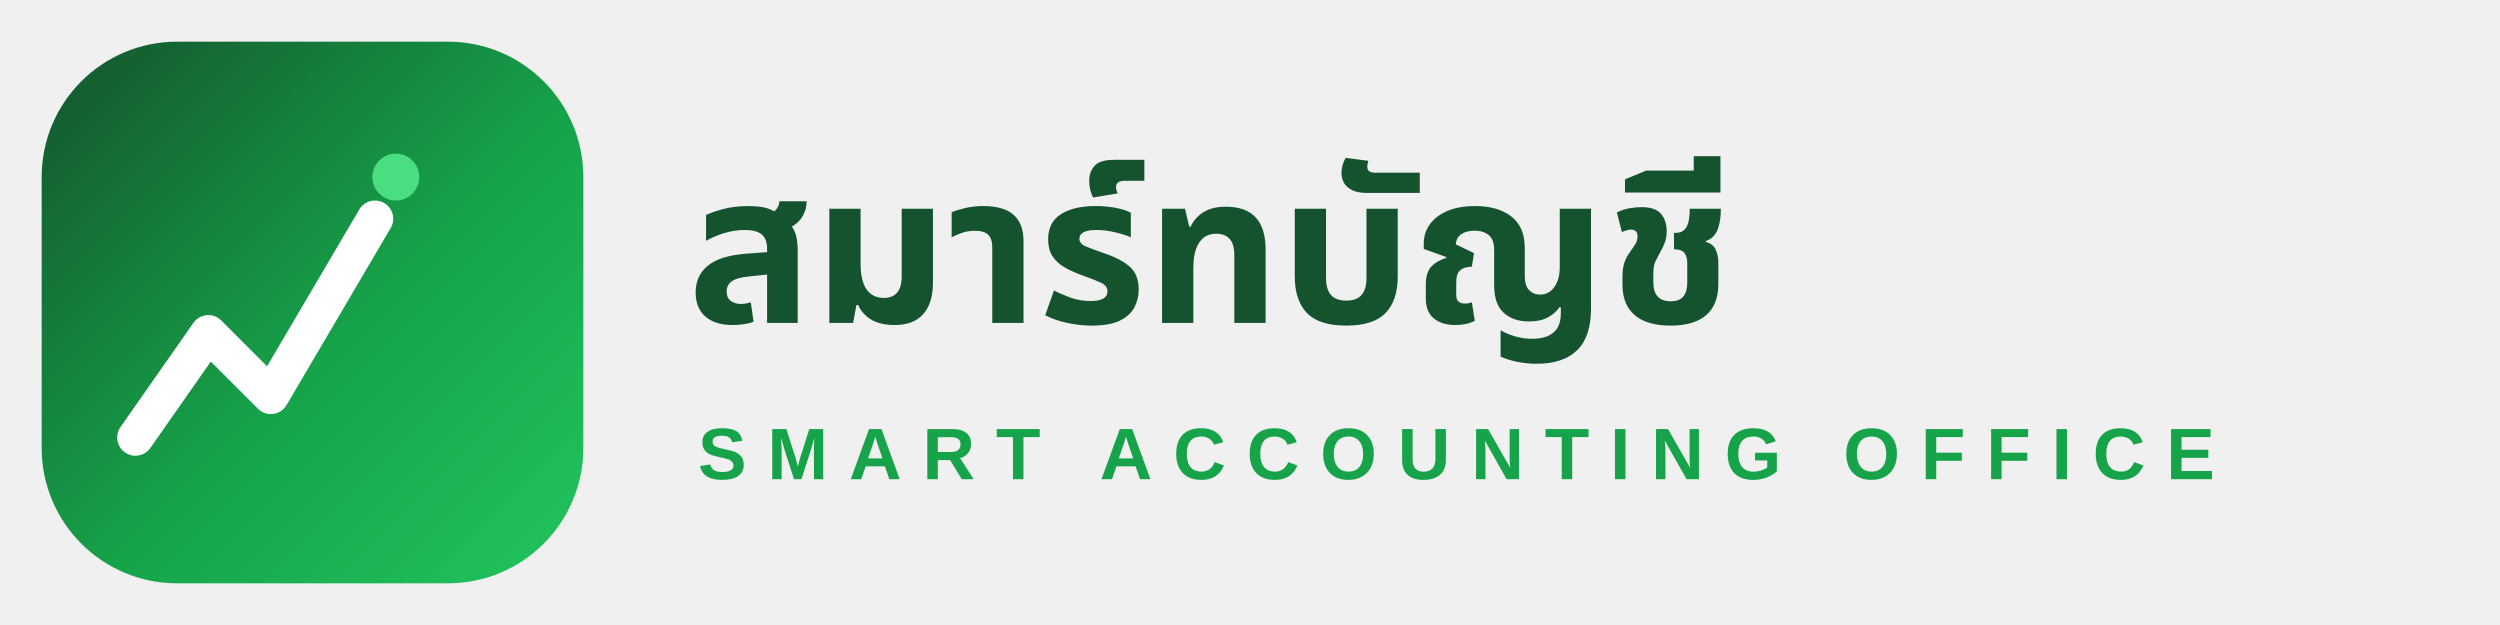
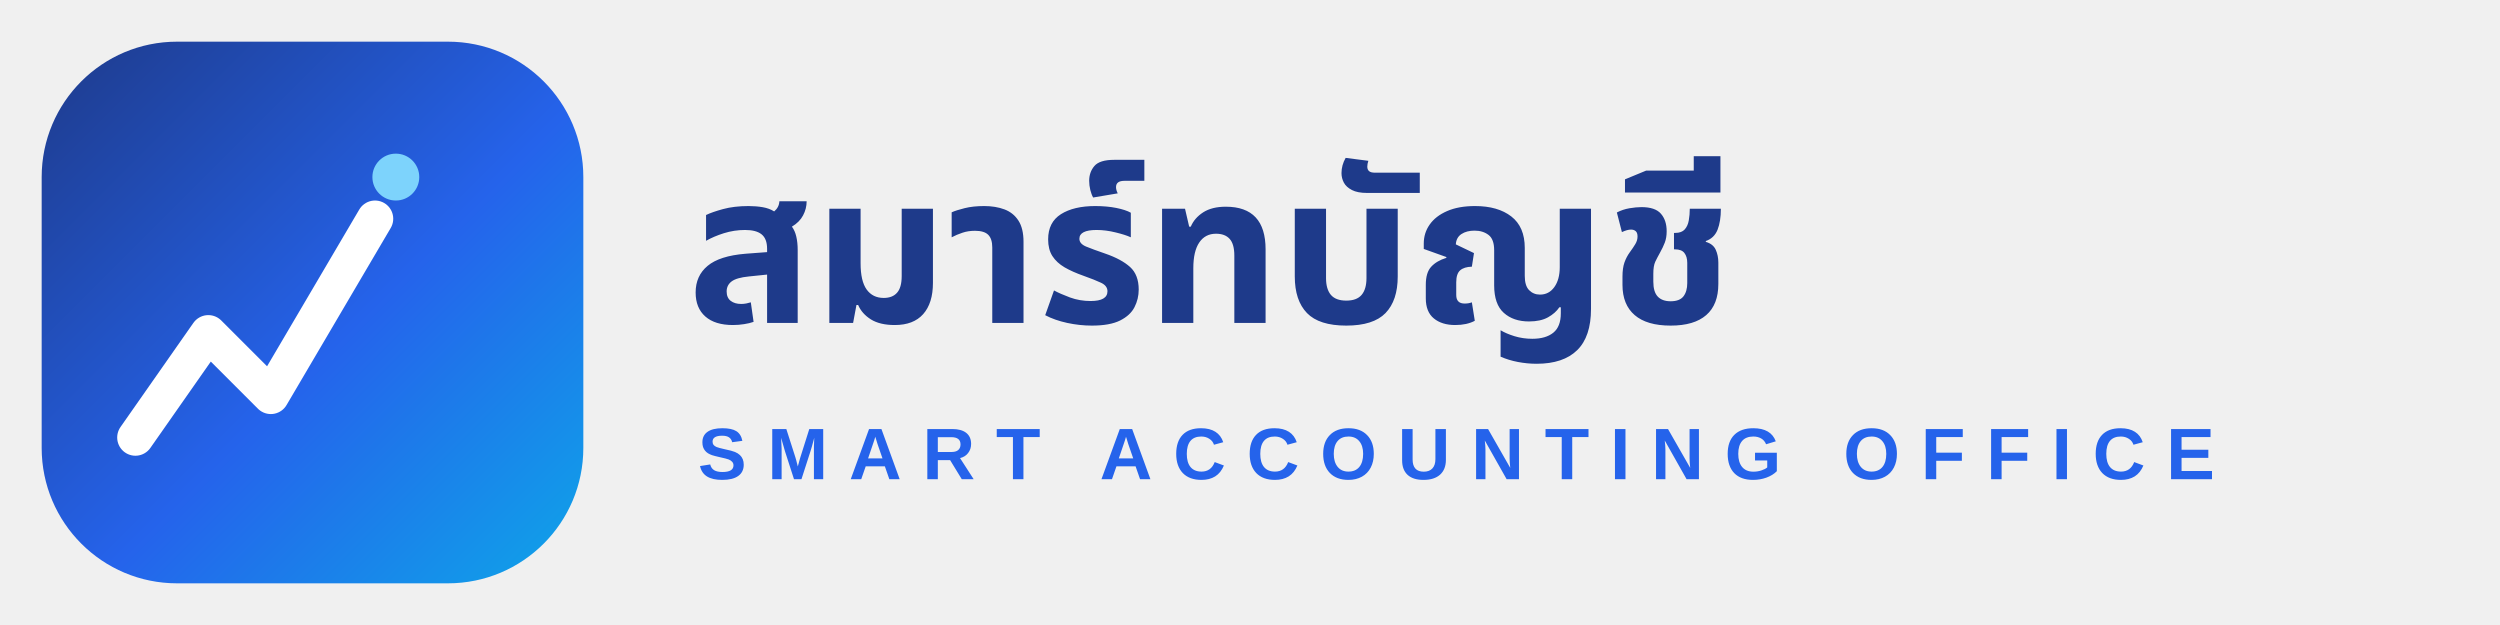
<svg xmlns="http://www.w3.org/2000/svg" viewBox="0 0 480 120">
  <defs>
    <linearGradient id="lg" x1="0" y1="0" x2="1" y2="1">
-       <stop offset="0" stop-color="#14532d" />
-       <stop offset=".55" stop-color="#16a34a" />
-       <stop offset="1" stop-color="#22c55e" />
+       <stop offset="0" stop-color="#1e3a8a" />
+       <stop offset=".55" stop-color="#2563eb" />
+       <stop offset="1" stop-color="#0ea5e9" />
    </linearGradient>
  </defs>
  <rect x="8" y="8" width="104" height="104" rx="26" fill="url(#lg)" />
  <path d="M26 84l14-20 12 12 20-34" stroke="#fff" stroke-width="7" fill="none" stroke-linecap="round" stroke-linejoin="round" />
-   <circle cx="76" cy="34" r="4.5" fill="#4ade80" />
-   <text x="132" y="62" font-family="Prompt,'Noto Sans Thai',sans-serif" font-size="40" font-weight="800" fill="#14532d">สมาร์ทบัญชี</text>
-   <text x="134" y="92" font-family="Arial,Helvetica,sans-serif" font-size="14" font-weight="700" letter-spacing="4" fill="#16a34a">SMART ACCOUNTING OFFICE</text>
+   <circle cx="76" cy="34" r="4.5" fill="#7dd3fc" />
+   <text x="132" y="62" font-family="Prompt,'Noto Sans Thai',sans-serif" font-size="40" font-weight="800" fill="#1e3a8a">สมาร์ทบัญชี</text>
+   <text x="134" y="92" font-family="Arial,Helvetica,sans-serif" font-size="14" font-weight="700" letter-spacing="4" fill="#2563eb">SMART ACCOUNTING OFFICE</text>
</svg>
